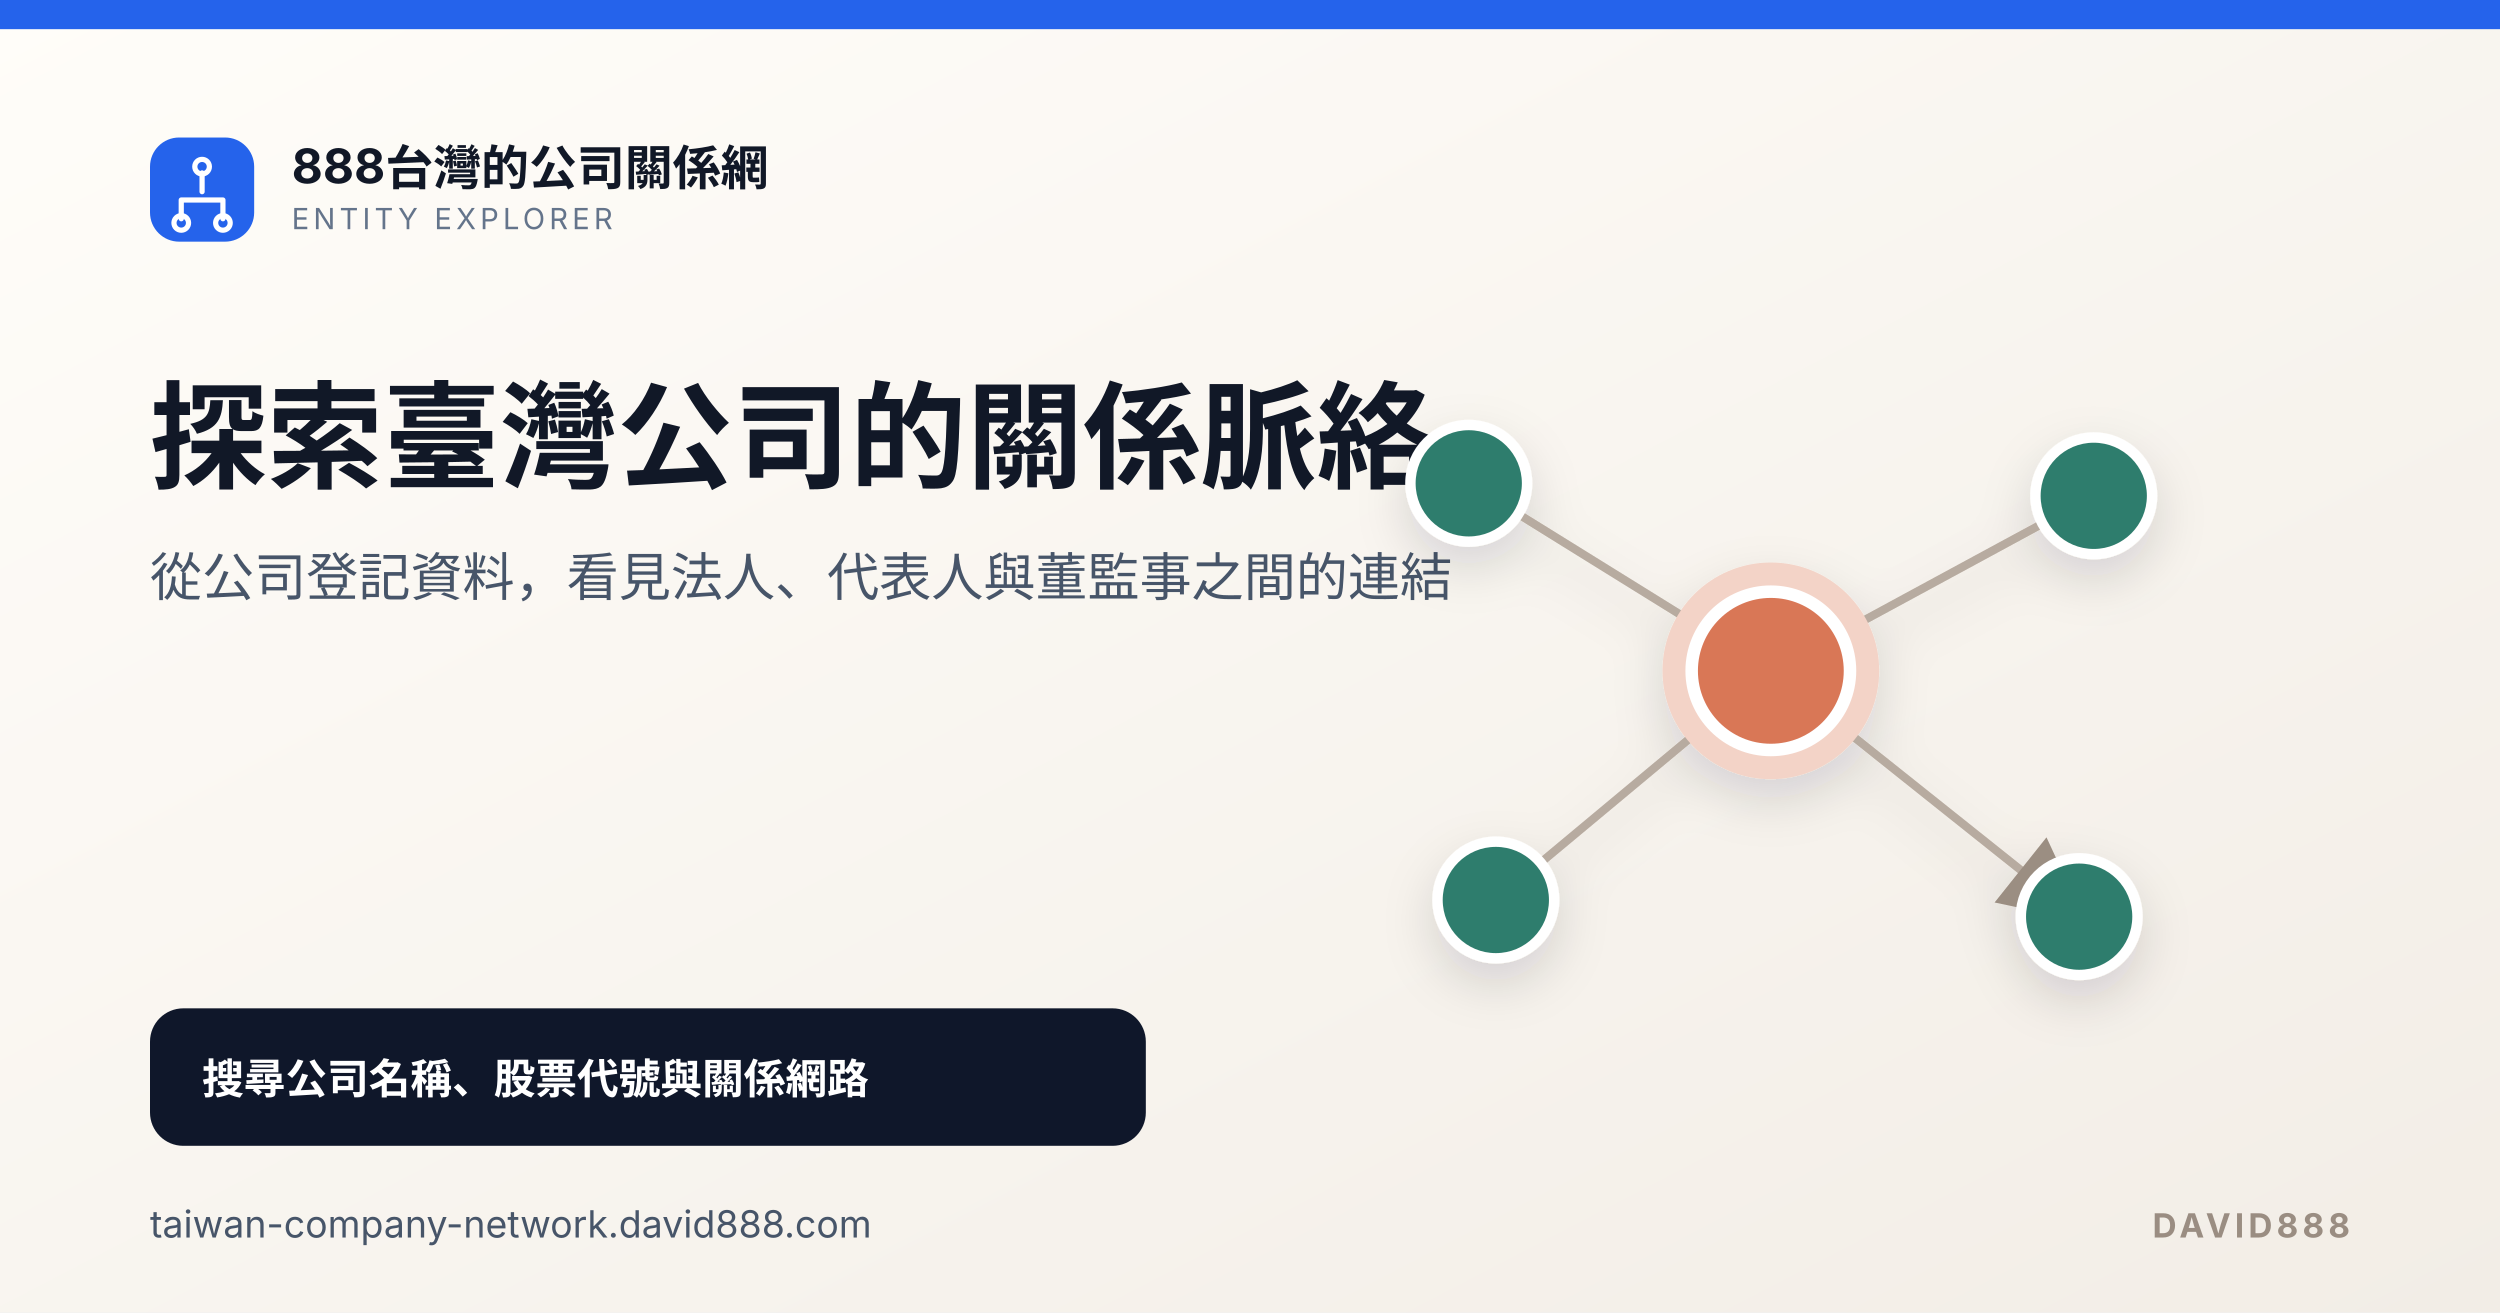
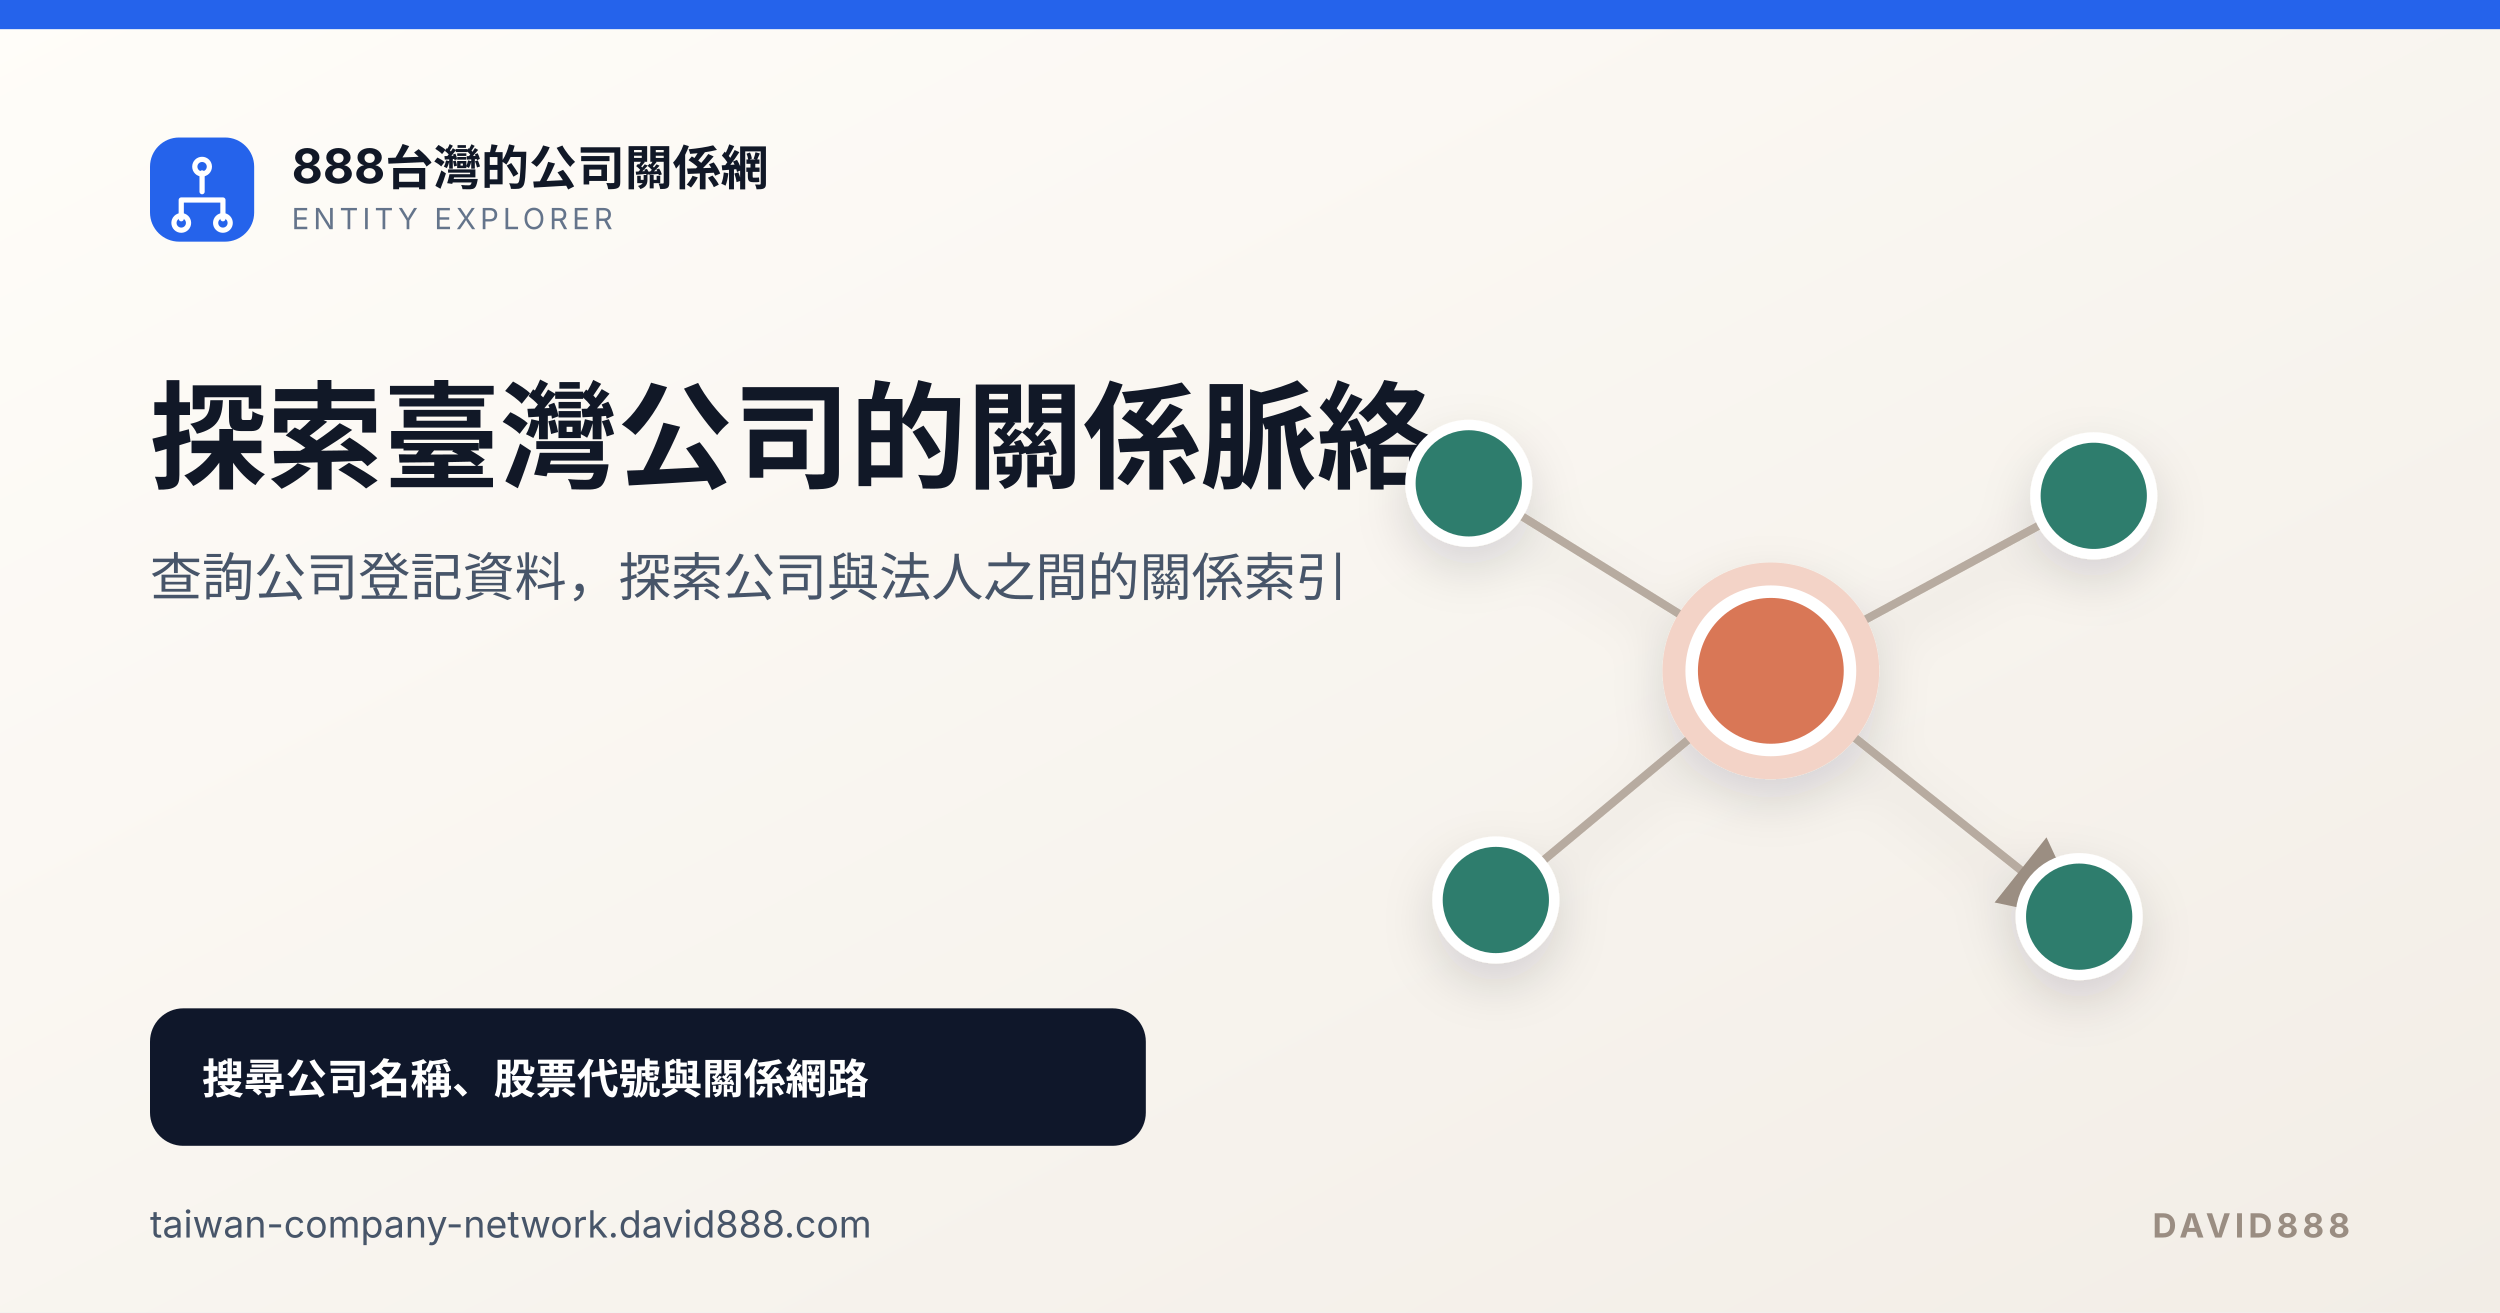
<svg xmlns="http://www.w3.org/2000/svg" width="1200" height="630" viewBox="0 0 1200 630">
  <defs>
    <linearGradient id="bg" x1="0" y1="0" x2="1" y2="1">
      <stop offset="0" stop-color="#fffdf9" />
      <stop offset="1" stop-color="#f2ede6" />
    </linearGradient>
    <filter id="shadow" x="-30%" y="-30%" width="160%" height="160%">
      <feDropShadow dx="0" dy="10" stdDeviation="12" flood-color="#18202c" flood-opacity="0.14" />
    </filter>
    <marker id="arrow" markerWidth="10" markerHeight="10" refX="9" refY="5" orient="auto">
      <path d="M0 0 10 5 0 10Z" fill="#9b8e82" />
    </marker>
  </defs>
  <rect width="1200" height="630" fill="url(#bg)" />
  <rect x="0" y="0" width="1200" height="14" fill="#2563eb" />
  <g font-family="-apple-system, BlinkMacSystemFont, 'Segoe UI', 'Noto Sans TC', sans-serif">
    <g transform="translate(72 66)">
      <rect width="50" height="50" rx="14" fill="#2563eb" />
      <g transform="translate(11 9)" fill="none" stroke="#fff" stroke-linecap="round" stroke-linejoin="round" stroke-width="2.5">
        <path d="M14 8v9M4 30v-9h20v9" />
        <circle cx="14" cy="5" r="3.5" />
        <circle cx="4" cy="32" r="3.5" />
        <circle cx="24" cy="32" r="3.5" />
      </g>
      <text x="68" y="22" fill="#111827" font-size="23" font-weight="750">888台灣的公司關係網</text>
      <text x="68" y="44" fill="#64748b" font-size="14" letter-spacing="2">ENTITY EXPLORER</text>
    </g>
    <text x="72" y="230" fill="#111827" font-size="56" font-weight="800">探索臺灣公司的關係脈絡</text>
-     <text x="72" y="286" fill="#475569" font-size="25">從公司登記資料，看見法人、代表人與董監事之間的連結</text>
+     <text x="72" y="286" fill="#475569" font-size="25">查詢公司登記資料，探索公司與法人之間的關係索引</text>
    <g transform="translate(850 322)" filter="url(#shadow)">
      <path d="M0 0-145-90M0 0 155-84M0 0-132 110M0 0 148 118" fill="none" marker-end="url(#arrow)" stroke="#b7aba0" stroke-width="4" />
      <circle cx="0" cy="0" r="52" fill="#f3d3c7" />
      <circle cx="0" cy="0" r="38" fill="#d97757" stroke="#fff" stroke-width="6" />
      <g fill="#2f7d6d" stroke="#fff" stroke-width="5">
        <circle cx="-145" cy="-90" r="28" />
        <circle cx="155" cy="-84" r="28" />
        <circle cx="-132" cy="110" r="28" />
        <circle cx="148" cy="118" r="28" />
      </g>
    </g>
    <g transform="translate(72 484)">
      <rect width="478" height="66" rx="16" fill="#0f172a" />
      <text x="25" y="41" fill="#fff" font-size="20" font-weight="650">搜尋公司名稱、股票代號與關係網路</text>
    </g>
    <text x="72" y="594" fill="#475569" font-size="18">taiwan-company-network.david888.com</text>
    <text x="1128" y="594" fill="#9a8d82" font-size="16" font-weight="700" letter-spacing="2" text-anchor="end">DAVID888</text>
  </g>
</svg>
